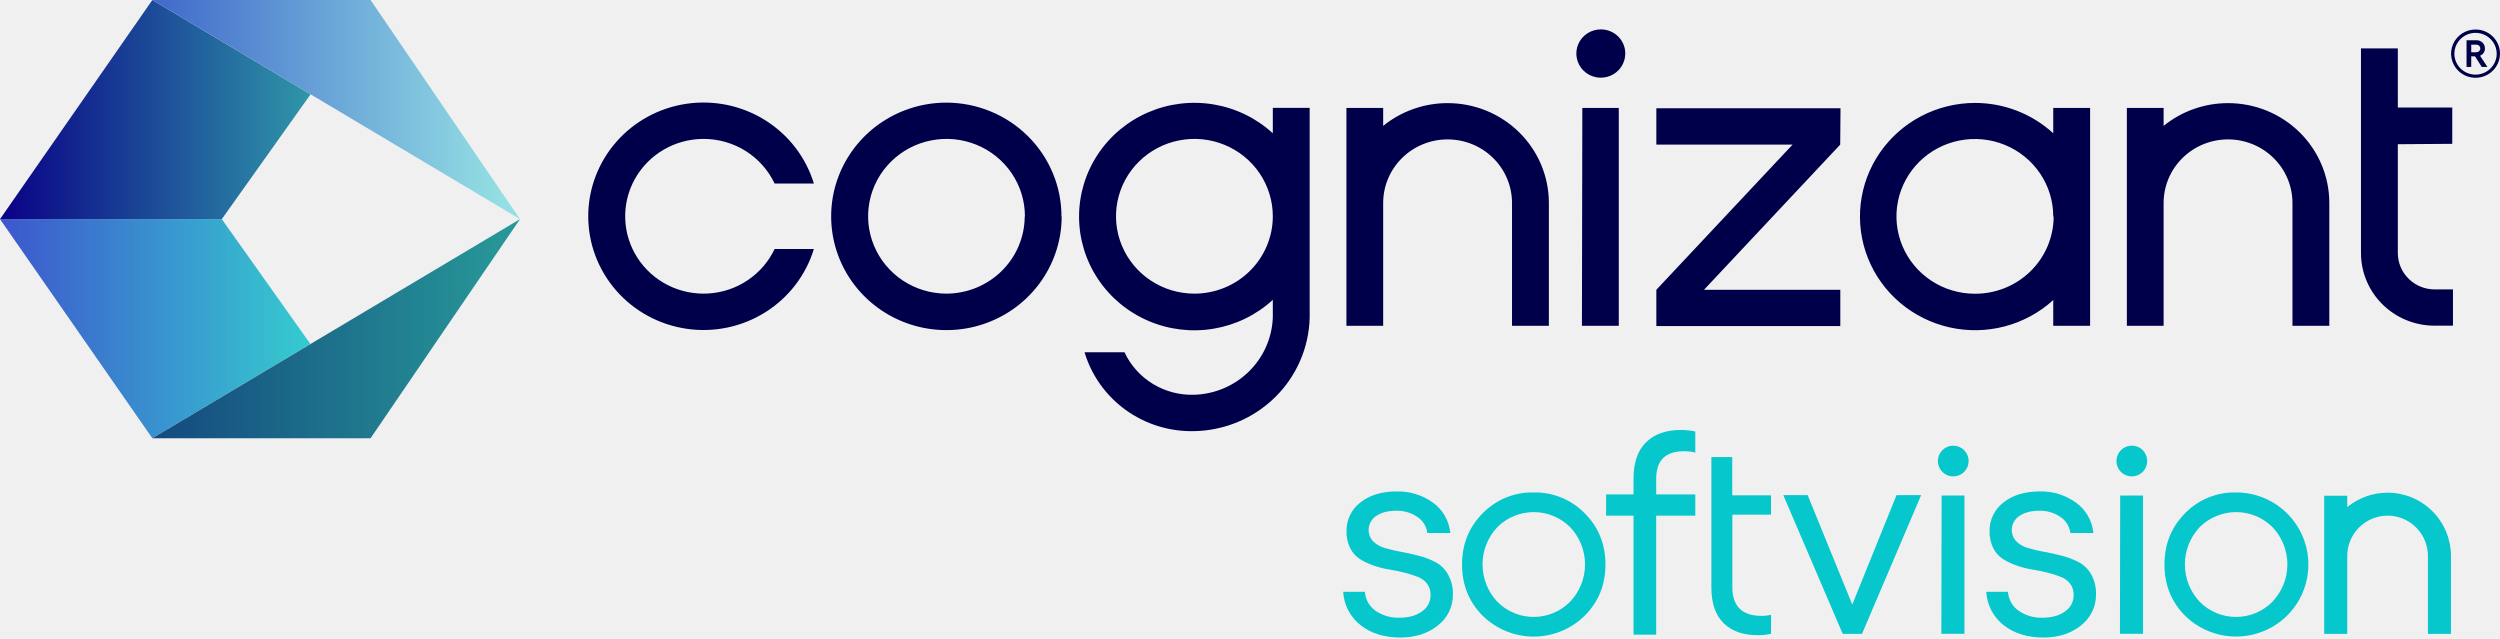
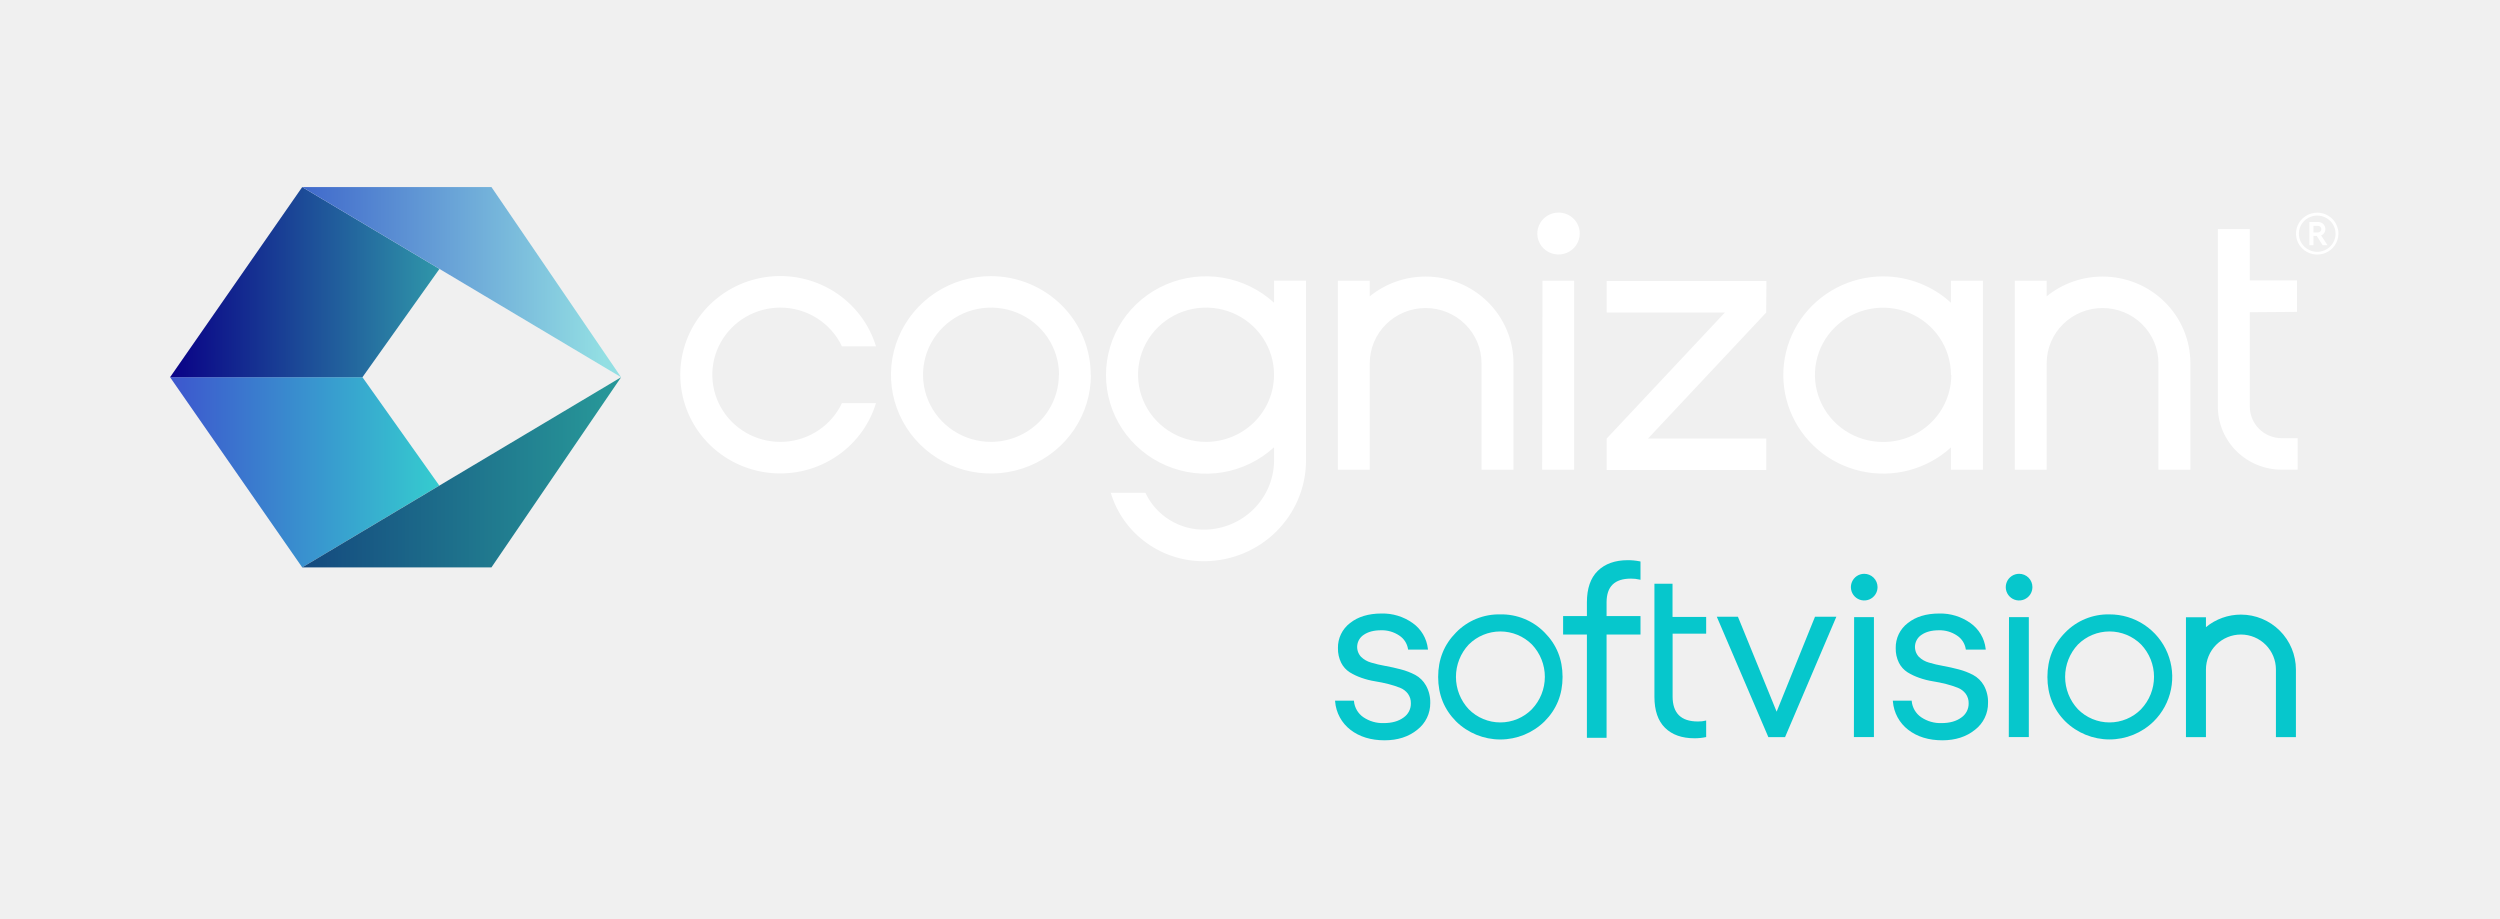
- <svg xmlns="http://www.w3.org/2000/svg" width="869" height="222" viewBox="0 0 869 222" fill="none">
-   <path fill-rule="evenodd" clip-rule="evenodd" d="M77.095 76.169H0L52.957 152.338L107.891 119.555L77.095 76.169Z" fill="url(#paint0_linear_3926_13512)" />
-   <path fill-rule="evenodd" clip-rule="evenodd" d="M180.755 76.169L52.957 152.338H128.803L180.755 76.169Z" fill="url(#paint1_linear_3926_13512)" />
-   <path fill-rule="evenodd" clip-rule="evenodd" d="M0 76.169H77.095L107.96 32.782L52.957 0L0 76.169Z" fill="url(#paint2_linear_3926_13512)" />
-   <path fill-rule="evenodd" clip-rule="evenodd" d="M180.755 76.169L52.957 0H128.803L180.755 76.169Z" fill="url(#paint3_linear_3926_13512)" />
-   <path d="M869 18.647C869 20.307 868.501 21.93 867.566 23.31C866.632 24.69 865.304 25.766 863.749 26.401C862.195 27.037 860.485 27.203 858.835 26.879C857.185 26.555 855.669 25.756 854.48 24.582C853.29 23.408 852.48 21.913 852.152 20.284C851.824 18.656 851.992 16.968 852.636 15.435C853.28 13.901 854.37 12.59 855.769 11.668C857.167 10.745 858.812 10.253 860.494 10.253C862.75 10.253 864.914 11.137 866.509 12.712C868.104 14.286 869 16.421 869 18.647ZM867.854 18.647C867.848 17.212 867.41 15.811 866.597 14.621C865.784 13.431 864.632 12.506 863.287 11.961C861.942 11.417 860.463 11.278 859.037 11.562C857.612 11.846 856.304 12.54 855.278 13.557C854.252 14.575 853.554 15.869 853.273 17.277C852.992 18.685 853.14 20.143 853.698 21.468C854.256 22.794 855.199 23.926 856.409 24.722C857.618 25.519 859.04 25.944 860.494 25.944C862.45 25.935 864.321 25.162 865.701 23.795C867.08 22.427 867.854 20.576 867.854 18.647ZM862.057 19.366L864.626 23.272H862.647L860.321 19.572H859.001V23.272H857.37V13.987H860.842C861.218 13.978 861.593 14.043 861.944 14.178C862.295 14.313 862.616 14.515 862.887 14.774C863.158 15.032 863.375 15.341 863.525 15.682C863.674 16.023 863.753 16.391 863.758 16.762C863.789 17.318 863.641 17.869 863.335 18.337C863.03 18.804 862.582 19.165 862.057 19.366ZM859.001 18.167H860.737C860.92 18.172 861.101 18.141 861.271 18.076C861.442 18.011 861.597 17.914 861.73 17.79C861.862 17.666 861.968 17.517 862.042 17.353C862.116 17.188 862.156 17.011 862.161 16.831C862.156 16.653 862.116 16.477 862.041 16.314C861.967 16.151 861.86 16.005 861.728 15.883C861.595 15.762 861.439 15.668 861.269 15.607C861.099 15.546 860.918 15.52 860.737 15.529H859.001V18.167ZM550.018 37.524H562.69V113.238H549.879L550.018 37.524ZM503.185 35.845C495.017 35.843 487.101 38.64 480.792 43.759V37.524H468.016V113.238H480.792V70.551C480.792 64.69 483.151 59.069 487.351 54.925C491.55 50.781 497.246 48.453 503.185 48.453C509.124 48.453 514.819 50.781 519.019 54.925C523.218 59.069 525.577 64.69 525.577 70.551V113.238H538.388V70.551C538.388 65.99 537.477 61.474 535.708 57.261C533.938 53.049 531.344 49.221 528.075 45.998C524.806 42.775 520.925 40.219 516.654 38.477C512.383 36.735 507.806 35.841 503.185 35.845ZM442.43 37.49H455.24V110.361C455.01 120.772 450.714 130.693 443.249 138.053C435.784 145.413 425.727 149.644 415.177 149.862C406.642 150.08 398.272 147.511 391.368 142.556C384.463 137.6 379.408 130.534 376.988 122.454H390.875C393 127.005 396.44 130.835 400.764 133.462C405.088 136.089 410.102 137.397 415.177 137.22C422.328 136.981 429.12 134.071 434.179 129.078C439.238 124.086 442.187 117.383 442.43 110.326V104.228C436.718 109.471 429.58 112.954 421.891 114.25C414.202 115.546 406.296 114.599 399.145 111.525C391.994 108.451 385.907 103.384 381.632 96.945C377.358 90.506 375.081 82.976 375.081 75.278C375.081 67.581 377.358 60.051 381.632 53.612C385.907 47.173 391.994 42.106 399.145 39.032C406.296 35.958 414.202 35.011 421.891 36.307C429.58 37.603 436.718 41.086 442.43 46.329V37.49ZM442.43 75.176C442.43 69.857 440.831 64.657 437.837 60.234C434.842 55.811 430.586 52.364 425.606 50.329C420.626 48.293 415.146 47.761 409.86 48.798C404.573 49.836 399.717 52.398 395.906 56.159C392.094 59.92 389.499 64.712 388.447 69.929C387.396 75.146 387.935 80.553 389.998 85.468C392.061 90.382 395.554 94.582 400.036 97.537C404.517 100.492 409.787 102.07 415.177 102.07C422.375 102.07 429.28 99.26 434.386 94.253C439.492 89.247 442.384 82.45 442.43 75.347V75.176ZM244.541 48.282C249.732 48.277 254.815 49.736 259.194 52.485C263.573 55.234 267.065 59.16 269.26 63.801H282.904C280.138 54.713 274.151 46.91 266.037 41.817C257.923 36.723 248.223 34.68 238.709 36.06C229.195 37.44 220.501 42.15 214.215 49.332C207.929 56.513 204.471 65.686 204.471 75.176C204.471 84.665 207.929 93.838 214.215 101.02C220.501 108.201 229.195 112.912 238.709 114.291C248.223 115.671 257.923 113.628 266.037 108.535C274.151 103.442 280.138 95.638 282.904 86.55H269.26C267.195 90.917 263.978 94.656 259.947 97.376C255.916 100.096 251.219 101.697 246.346 102.012C241.473 102.327 236.604 101.344 232.247 99.166C227.891 96.988 224.208 93.695 221.583 89.632C218.958 85.568 217.488 80.883 217.326 76.066C217.165 71.25 218.317 66.479 220.664 62.253C223.01 58.027 226.465 54.5 230.665 52.042C234.866 49.584 239.658 48.286 244.541 48.282ZM369.037 75.176C369.044 82.998 366.7 90.647 362.3 97.154C357.9 103.66 351.644 108.733 344.322 111.73C336.999 114.726 328.941 115.512 321.166 113.988C313.392 112.463 306.25 108.697 300.645 103.166C295.039 97.635 291.223 90.587 289.678 82.915C288.134 75.242 288.93 67.29 291.966 60.064C295.003 52.839 300.144 46.664 306.737 42.323C313.331 37.981 321.082 35.667 329.009 35.674C334.273 35.688 339.483 36.724 344.34 38.726C349.198 40.727 353.609 43.654 357.32 47.339C361.031 51.023 363.97 55.393 365.968 60.199C367.967 65.005 368.986 70.152 368.968 75.347L369.037 75.176ZM356.262 75.176C356.262 69.857 354.663 64.657 351.669 60.234C348.674 55.811 344.418 52.364 339.438 50.329C334.458 48.293 328.978 47.761 323.692 48.798C318.405 49.836 313.549 52.398 309.738 56.159C305.926 59.92 303.331 64.712 302.279 69.929C301.228 75.146 301.767 80.553 303.83 85.468C305.893 90.382 309.386 94.582 313.868 97.537C318.349 100.492 323.618 102.07 329.009 102.07C336.192 102.043 343.074 99.222 348.163 94.219C353.252 89.216 356.137 82.435 356.192 75.347L356.262 75.176ZM774.465 35.845C766.297 35.843 758.382 38.64 752.072 43.759V37.524H739.297V113.238H752.072V70.551C752.072 64.69 754.432 59.069 758.631 54.925C762.83 50.781 768.526 48.453 774.465 48.453C780.404 48.453 786.1 50.781 790.299 54.925C794.498 59.069 796.858 64.69 796.858 70.551V113.238H809.668V70.551C809.668 65.99 808.758 61.474 806.988 57.261C805.218 53.049 802.625 49.221 799.355 45.998C796.086 42.775 792.205 40.219 787.934 38.477C783.663 36.735 779.086 35.841 774.465 35.845ZM713.71 37.524H726.521V113.238H713.71V104.297C708.926 108.657 703.137 111.799 696.845 113.451C690.552 115.104 683.946 115.217 677.599 113.78C671.252 112.343 665.357 109.399 660.423 105.205C655.49 101.011 651.668 95.692 649.289 89.711C646.91 83.729 646.046 77.265 646.771 70.879C647.496 64.493 649.789 58.378 653.451 53.065C657.112 47.751 662.032 43.4 667.784 40.387C673.536 37.374 679.945 35.792 686.457 35.777C696.567 35.765 706.305 39.536 713.71 46.329V37.524ZM713.71 75.21C713.71 69.891 712.112 64.691 709.117 60.268C706.122 55.846 701.866 52.399 696.886 50.363C691.906 48.328 686.427 47.795 681.14 48.833C675.854 49.87 670.998 52.432 667.186 56.193C663.375 59.954 660.779 64.746 659.728 69.963C658.676 75.18 659.216 80.588 661.278 85.502C663.341 90.416 666.834 94.616 671.316 97.572C675.798 100.527 681.067 102.104 686.457 102.104C690.036 102.122 693.583 101.444 696.897 100.109C700.21 98.774 703.225 96.808 705.768 94.324C708.312 91.839 710.335 88.885 711.721 85.629C713.108 82.372 713.831 78.879 713.849 75.347L713.71 75.21ZM852.405 49.995V37.387H833.484V16.831H820.674V87.955C820.674 94.651 823.369 101.074 828.168 105.809C832.966 110.544 839.474 113.204 846.26 113.204H852.648V100.596H846.26C842.869 100.587 839.619 99.252 837.224 96.882C834.829 94.512 833.484 91.302 833.484 87.955V50.132L852.405 49.995ZM556.441 10.219C554.757 10.219 553.111 10.712 551.712 11.636C550.312 12.56 549.222 13.873 548.579 15.408C547.937 16.944 547.77 18.634 548.101 20.263C548.432 21.892 549.246 23.387 550.439 24.56C551.632 25.732 553.151 26.529 554.803 26.849C556.455 27.169 558.167 26.998 559.72 26.357C561.274 25.717 562.6 24.636 563.53 23.251C564.461 21.866 564.954 20.24 564.947 18.578C564.947 17.478 564.726 16.388 564.299 15.371C563.871 14.355 563.244 13.432 562.453 12.655C561.663 11.878 560.725 11.263 559.693 10.845C558.662 10.427 557.556 10.214 556.441 10.219ZM639.762 37.627H575.744V50.269H623.098L575.744 100.734V113.341H639.693V100.734H592.304L639.658 50.269L639.762 37.627Z" fill="#00004A" />
-   <path d="M829.926 171.256C824.81 171.252 819.853 173.026 815.903 176.275V172.324H807.891V220.325H815.903V193.254C815.903 189.537 817.381 185.972 820.01 183.344C822.64 180.715 826.207 179.239 829.926 179.239C833.645 179.239 837.211 180.715 839.841 183.344C842.471 185.972 843.948 189.537 843.948 193.254V220.325H851.961V193.254C851.954 187.418 849.629 181.822 845.497 177.698C841.366 173.573 835.765 171.256 829.926 171.256Z" fill="#06C7CC" />
-   <path d="M498.986 195.395C497.156 194.446 495.225 193.708 493.23 193.192C491.147 192.645 489.043 192.178 486.96 191.804C485.052 191.473 483.165 191.027 481.311 190.469C479.787 190.047 478.394 189.246 477.264 188.14C476.698 187.522 476.273 186.788 476.017 185.99C475.761 185.192 475.681 184.348 475.783 183.516C475.884 182.684 476.165 181.884 476.605 181.17C477.045 180.457 477.634 179.847 478.333 179.383C480.089 178.155 482.426 177.535 485.277 177.535C487.887 177.451 490.457 178.191 492.622 179.65C493.543 180.25 494.329 181.034 494.93 181.953C495.531 182.872 495.935 183.906 496.114 184.99L496.155 185.27H504.127L504.08 184.896C503.842 182.852 503.174 180.881 502.121 179.112C501.069 177.343 499.654 175.817 497.971 174.631C494.334 172.052 489.962 170.716 485.504 170.82C480.289 170.82 476.036 172.115 472.857 174.665C471.324 175.838 470.089 177.355 469.252 179.095C468.416 180.834 468.002 182.746 468.043 184.676C467.99 186.714 468.434 188.735 469.338 190.563C470.119 192.116 471.305 193.43 472.771 194.367C474.262 195.281 475.85 196.029 477.505 196.596C479.269 197.218 481.086 197.678 482.933 197.971C484.756 198.258 486.553 198.638 488.275 199.072C489.849 199.472 491.397 199.969 492.909 200.561C494.165 201.049 495.263 201.873 496.081 202.943C496.895 204.072 497.312 205.437 497.27 206.828C497.287 207.94 497.028 209.04 496.515 210.028C496.002 211.016 495.252 211.861 494.332 212.487C492.328 213.969 489.657 214.716 486.426 214.716C483.501 214.818 480.619 213.986 478.199 212.34C477.157 211.618 476.284 210.678 475.639 209.586C474.995 208.493 474.595 207.275 474.467 206.013V205.72H466.875L466.915 206.087C467.091 208.305 467.732 210.462 468.796 212.416C469.86 214.371 471.323 216.08 473.091 217.433C476.683 220.203 481.277 221.611 486.746 221.611C491.968 221.611 496.361 220.196 499.807 217.4C501.458 216.134 502.791 214.501 503.699 212.629C504.606 210.758 505.064 208.7 505.035 206.621C505.096 204.179 504.499 201.765 503.306 199.633C502.293 197.842 500.796 196.374 498.986 195.395Z" fill="#06C7CC" />
-   <path d="M533.08 171.17C529.793 171.097 526.527 171.701 523.484 172.945C520.441 174.188 517.686 176.045 515.392 178.398C510.598 183.226 508.201 189.168 508.201 196.225C508.201 203.282 510.598 209.224 515.392 214.052C520.122 218.684 526.481 221.279 533.104 221.279C539.726 221.279 546.085 218.684 550.815 214.052C555.645 209.228 558.06 203.286 558.06 196.225C558.06 189.164 555.65 183.221 550.829 178.398C548.521 176.046 545.756 174.191 542.703 172.948C539.651 171.704 536.376 171.099 533.08 171.17ZM545.767 209.166C544.113 210.84 542.142 212.169 539.97 213.076C537.798 213.983 535.468 214.449 533.114 214.449C530.76 214.449 528.429 213.983 526.257 213.076C524.085 212.169 522.115 210.84 520.46 209.166C517.165 205.654 515.331 201.02 515.331 196.205C515.331 191.39 517.165 186.756 520.46 183.244C523.822 179.891 528.378 178.008 533.127 178.008C537.876 178.008 542.432 179.891 545.794 183.244C549.112 186.736 550.962 191.369 550.962 196.185C550.962 201.001 549.112 205.634 545.794 209.126L545.767 209.166Z" fill="#06C7CC" />
-   <path d="M584.188 149.457C579.12 149.457 575.08 150.892 572.169 153.735C569.258 156.578 567.815 160.816 567.815 166.329V171.849H558.28V179.237H567.815V220.617H575.694V179.237H589.289V171.849H575.694V166.429C575.694 159.982 578.893 156.845 585.47 156.845C586.616 156.83 587.76 156.955 588.875 157.219L589.289 157.326V149.984L589.022 149.931C587.431 149.608 585.811 149.449 584.188 149.457Z" fill="#06C7CC" />
-   <path d="M602.13 158.881H594.872V204.159C594.872 209.672 596.289 213.823 599.125 216.613C601.961 219.403 605.898 220.798 610.937 220.798C612.508 220.807 614.076 220.643 615.611 220.311V213.683C614.522 213.969 613.398 214.1 612.273 214.07C605.529 214.07 602.159 210.733 602.163 204.059V178.904H615.611V172.183H602.13V158.881Z" fill="#06C7CC" />
-   <path d="M643.849 210.145L628.338 172.109H619.871L640.531 220.337H647.228L667.787 172.109H659.227L643.849 210.145Z" fill="#06C7CC" />
-   <path d="M722.535 195.395C720.706 194.446 718.775 193.707 716.779 193.192C714.703 192.645 712.593 192.178 710.509 191.804C708.603 191.472 706.719 191.027 704.867 190.469C703.343 190.047 701.951 189.246 700.821 188.14C700.252 187.523 699.825 186.789 699.567 185.991C699.31 185.192 699.23 184.348 699.331 183.515C699.433 182.682 699.714 181.882 700.156 181.168C700.597 180.455 701.189 179.846 701.889 179.383C703.645 178.155 705.982 177.535 708.833 177.535C711.43 177.457 713.985 178.197 716.138 179.65C717.061 180.247 717.848 181.031 718.45 181.95C719.051 182.87 719.454 183.905 719.63 184.99L719.677 185.27H727.663L727.617 184.896C727.378 182.851 726.71 180.879 725.656 179.11C724.601 177.342 723.185 175.815 721.5 174.631C717.866 172.053 713.496 170.717 709.04 170.82C703.825 170.82 699.565 172.115 696.393 174.665C694.859 175.837 693.623 177.355 692.785 179.094C691.948 180.834 691.532 182.746 691.572 184.676C691.522 186.714 691.967 188.734 692.868 190.562C693.653 192.115 694.841 193.429 696.307 194.367C697.798 195.281 699.386 196.028 701.041 196.596C702.805 197.219 704.622 197.679 706.47 197.971C708.286 198.258 710.082 198.638 711.811 199.072C713.384 199.471 714.929 199.968 716.439 200.56C717.697 201.045 718.795 201.87 719.61 202.943C720.429 204.069 720.849 205.436 720.806 206.827C720.823 207.94 720.564 209.04 720.051 210.028C719.538 211.016 718.788 211.861 717.868 212.487C715.864 213.969 713.194 214.716 709.962 214.716C707.037 214.818 704.155 213.986 701.735 212.34C700.693 211.617 699.819 210.677 699.174 209.585C698.529 208.493 698.127 207.275 697.996 206.013V205.72H690.411L690.451 206.087C690.624 208.306 691.264 210.463 692.328 212.418C693.392 214.373 694.857 216.082 696.627 217.433C700.213 220.203 704.814 221.611 710.282 221.611C715.497 221.611 719.891 220.196 723.343 217.399C724.994 216.134 726.327 214.501 727.235 212.629C728.143 210.758 728.6 208.7 728.571 206.621C728.651 204.184 728.074 201.771 726.902 199.633C725.877 197.835 724.363 196.365 722.535 195.395Z" fill="#06C7CC" />
-   <path d="M777.222 171.17C773.935 171.098 770.669 171.703 767.626 172.946C764.583 174.19 761.828 176.045 759.533 178.398C754.757 183.212 752.369 189.155 752.369 196.225C752.369 203.295 754.764 209.237 759.553 214.051C764.282 218.674 770.634 221.263 777.248 221.263C783.863 221.263 790.214 218.674 794.943 214.051C798.487 210.553 800.909 206.078 801.897 201.198C802.886 196.318 802.398 191.254 800.495 186.653C798.592 182.051 795.36 178.121 791.213 175.363C787.065 172.606 782.189 171.146 777.208 171.17H777.222ZM789.908 209.166C788.253 210.84 786.282 212.169 784.11 213.076C781.937 213.983 779.606 214.45 777.252 214.45C774.897 214.45 772.566 213.983 770.393 213.076C768.221 212.169 766.25 210.84 764.595 209.166C761.3 205.654 759.466 201.02 759.466 196.205C759.466 191.39 761.3 186.756 764.595 183.244C767.957 179.891 772.512 178.008 777.262 178.008C782.011 178.008 786.566 179.891 789.928 183.244C793.245 186.737 795.094 191.369 795.094 196.185C795.094 201 793.245 205.633 789.928 209.126L789.908 209.166Z" fill="#06C7CC" />
-   <path d="M674.819 220.303H682.845V172.256H674.906L674.819 220.303Z" fill="#06C7CC" />
-   <path d="M678.952 154.917C677.896 154.917 676.863 155.23 675.984 155.816C675.106 156.403 674.421 157.237 674.017 158.213C673.613 159.188 673.507 160.262 673.713 161.298C673.919 162.333 674.428 163.285 675.175 164.031C675.922 164.778 676.874 165.287 677.91 165.493C678.946 165.699 680.02 165.593 680.996 165.189C681.972 164.785 682.807 164.1 683.394 163.222C683.981 162.344 684.294 161.312 684.294 160.256C684.294 158.84 683.731 157.482 682.729 156.48C681.728 155.479 680.369 154.917 678.952 154.917Z" fill="#06C7CC" />
-   <path d="M736.891 220.303H744.917V172.256H736.977L736.891 220.303Z" fill="#06C7CC" />
-   <path d="M741.018 154.917C739.961 154.917 738.928 155.23 738.05 155.817C737.171 156.403 736.487 157.237 736.083 158.213C735.678 159.188 735.572 160.262 735.778 161.298C735.985 162.333 736.493 163.285 737.24 164.032C737.988 164.778 738.939 165.287 739.976 165.493C741.012 165.699 742.086 165.593 743.062 165.189C744.038 164.785 744.872 164.101 745.459 163.222C746.046 162.344 746.36 161.312 746.36 160.256C746.365 159.553 746.23 158.857 745.964 158.207C745.697 157.556 745.304 156.966 744.807 156.469C744.31 155.972 743.719 155.579 743.068 155.312C742.418 155.046 741.721 154.911 741.018 154.917Z" fill="#06C7CC" />
+ <svg xmlns="http://www.w3.org/2000/svg" width="294" height="108" viewBox="0 0 294 108" fill="none">
+   <path fill-rule="evenodd" clip-rule="evenodd" d="M42.623 44.361H20L35.54 66.723L51.66 57.099L42.623 44.361Z" fill="url(#paint0_linear_238_1233)" />
+   <path fill-rule="evenodd" clip-rule="evenodd" d="M73.041 44.361L35.54 66.723H57.796L73.041 44.361Z" fill="url(#paint1_linear_238_1233)" />
+   <path fill-rule="evenodd" clip-rule="evenodd" d="M20 44.361H42.623L51.68 31.624L35.54 22L20 44.361Z" fill="url(#paint2_linear_238_1233)" />
+   <path fill-rule="evenodd" clip-rule="evenodd" d="M73.041 44.361L35.54 22H57.796L73.041 44.361Z" fill="url(#paint3_linear_238_1233)" />
+   <path d="M275 27.474C275 27.962 274.854 28.438 274.579 28.843C274.305 29.249 273.915 29.564 273.459 29.751C273.003 29.937 272.501 29.986 272.017 29.891C271.533 29.796 271.088 29.561 270.739 29.217C270.39 28.872 270.152 28.433 270.056 27.955C269.96 27.477 270.009 26.982 270.198 26.531C270.387 26.081 270.707 25.696 271.117 25.425C271.528 25.155 272.01 25.01 272.504 25.01C273.166 25.01 273.801 25.27 274.269 25.732C274.737 26.194 275 26.821 275 27.474ZM274.664 27.474C274.662 27.053 274.533 26.642 274.295 26.292C274.056 25.943 273.718 25.671 273.324 25.512C272.929 25.352 272.495 25.311 272.077 25.394C271.658 25.478 271.274 25.682 270.973 25.98C270.672 26.279 270.468 26.659 270.385 27.072C270.303 27.485 270.346 27.914 270.51 28.303C270.673 28.692 270.95 29.024 271.305 29.258C271.66 29.492 272.077 29.617 272.504 29.617C273.078 29.614 273.627 29.387 274.032 28.986C274.437 28.584 274.664 28.041 274.664 27.474ZM272.963 27.686L273.716 28.832H273.136L272.453 27.746H272.066V28.832H271.587V26.106H272.606C272.717 26.104 272.827 26.123 272.93 26.162C273.033 26.202 273.127 26.261 273.206 26.337C273.286 26.413 273.349 26.504 273.393 26.604C273.437 26.704 273.46 26.812 273.462 26.921C273.471 27.084 273.427 27.246 273.338 27.383C273.248 27.521 273.117 27.626 272.963 27.686ZM272.066 27.334H272.575C272.629 27.335 272.682 27.326 272.732 27.307C272.782 27.288 272.828 27.259 272.867 27.223C272.905 27.186 272.936 27.143 272.958 27.094C272.98 27.046 272.992 26.994 272.993 26.941C272.992 26.889 272.98 26.837 272.958 26.789C272.936 26.742 272.905 26.699 272.866 26.663C272.827 26.627 272.781 26.6 272.731 26.582C272.681 26.564 272.628 26.556 272.575 26.559H272.066V27.334ZM181.398 33.016H185.116V55.244H181.357L181.398 33.016ZM167.655 32.523C165.258 32.523 162.935 33.344 161.084 34.847V33.016H157.335V55.244H161.084V42.712C161.084 40.992 161.776 39.341 163.009 38.125C164.241 36.908 165.912 36.225 167.655 36.225C169.398 36.225 171.069 36.908 172.301 38.125C173.534 39.341 174.226 40.992 174.226 42.712V55.244H177.985V42.712C177.985 41.373 177.718 40.047 177.198 38.811C176.679 37.574 175.918 36.45 174.959 35.504C173.999 34.558 172.861 33.807 171.607 33.296C170.354 32.785 169.011 32.522 167.655 32.523ZM149.827 33.006H153.586V54.399C153.518 57.456 152.258 60.368 150.067 62.529C147.877 64.69 144.926 65.932 141.83 65.996C139.325 66.06 136.869 65.306 134.843 63.851C132.817 62.396 131.334 60.322 130.624 57.95H134.699C135.322 59.286 136.332 60.41 137.601 61.181C138.869 61.953 140.341 62.337 141.83 62.285C143.928 62.215 145.921 61.36 147.406 59.895C148.89 58.429 149.756 56.461 149.827 54.389V52.599C148.151 54.138 146.056 55.161 143.8 55.541C141.544 55.922 139.224 55.644 137.125 54.741C135.027 53.839 133.241 52.351 131.986 50.461C130.732 48.571 130.064 46.36 130.064 44.1C130.064 41.84 130.732 39.63 131.986 37.739C133.241 35.849 135.027 34.361 137.125 33.459C139.224 32.556 141.544 32.278 143.8 32.659C146.056 33.039 148.151 34.062 149.827 35.601V33.006ZM149.827 44.07C149.827 42.508 149.358 40.982 148.479 39.683C147.6 38.385 146.351 37.373 144.89 36.775C143.429 36.178 141.821 36.022 140.27 36.326C138.718 36.631 137.293 37.383 136.175 38.487C135.056 39.591 134.295 40.998 133.986 42.53C133.678 44.061 133.836 45.649 134.441 47.091C135.047 48.534 136.072 49.767 137.387 50.635C138.702 51.502 140.248 51.965 141.83 51.965C143.942 51.965 145.968 51.141 147.467 49.671C148.965 48.201 149.813 46.206 149.827 44.12V44.07ZM91.758 36.174C93.281 36.173 94.773 36.601 96.058 37.408C97.343 38.215 98.368 39.368 99.012 40.731H103.016C102.204 38.062 100.447 35.772 98.066 34.276C95.685 32.781 92.839 32.181 90.047 32.586C87.255 32.991 84.704 34.374 82.859 36.483C81.015 38.591 80 41.284 80 44.07C80 46.856 81.015 49.549 82.859 51.657C84.704 53.766 87.255 55.148 90.047 55.553C92.839 55.959 95.685 55.359 98.066 53.863C100.447 52.368 102.204 50.077 103.016 47.409H99.012C98.406 48.691 97.462 49.789 96.279 50.587C95.096 51.386 93.718 51.856 92.288 51.949C90.858 52.041 89.429 51.752 88.151 51.113C86.873 50.474 85.792 49.507 85.022 48.314C84.251 47.121 83.82 45.745 83.772 44.331C83.725 42.917 84.063 41.517 84.752 40.276C85.44 39.035 86.454 38 87.686 37.279C88.919 36.557 90.326 36.176 91.758 36.174ZM128.291 44.07C128.293 46.366 127.605 48.612 126.314 50.522C125.023 52.432 123.187 53.922 121.038 54.801C118.889 55.681 116.525 55.912 114.243 55.464C111.962 55.017 109.866 53.911 108.221 52.287C106.577 50.663 105.457 48.594 105.003 46.342C104.55 44.089 104.784 41.755 105.675 39.634C106.566 37.512 108.074 35.7 110.009 34.425C111.944 33.15 114.218 32.471 116.545 32.473C118.089 32.477 119.618 32.782 121.043 33.369C122.469 33.957 123.763 34.816 124.852 35.898C125.941 36.979 126.803 38.262 127.39 39.673C127.976 41.084 128.276 42.595 128.27 44.12L128.291 44.07ZM124.542 44.07C124.542 42.508 124.073 40.982 123.194 39.683C122.315 38.385 121.066 37.373 119.605 36.775C118.144 36.178 116.536 36.022 114.984 36.326C113.433 36.631 112.008 37.383 110.89 38.487C109.771 39.591 109.01 40.998 108.701 42.53C108.392 44.061 108.551 45.649 109.156 47.091C109.761 48.534 110.786 49.767 112.102 50.635C113.417 51.502 114.963 51.965 116.545 51.965C118.652 51.958 120.672 51.129 122.165 49.661C123.659 48.192 124.505 46.201 124.521 44.12L124.542 44.07ZM247.26 32.523C244.863 32.523 242.54 33.344 240.689 34.847V33.016H236.94V55.244H240.689V42.712C240.689 40.992 241.381 39.341 242.613 38.125C243.846 36.908 245.517 36.225 247.26 36.225C249.002 36.225 250.674 36.908 251.906 38.125C253.138 39.341 253.831 40.992 253.831 42.712V55.244H257.59V42.712C257.59 41.373 257.322 40.047 256.803 38.811C256.284 37.574 255.523 36.45 254.563 35.504C253.604 34.558 252.465 33.807 251.212 33.296C249.959 32.785 248.616 32.522 247.26 32.523ZM229.432 33.016H233.191V55.244H229.432V52.619C228.028 53.899 226.329 54.822 224.483 55.307C222.636 55.792 220.698 55.825 218.835 55.403C216.973 54.981 215.243 54.117 213.795 52.886C212.348 51.655 211.226 50.093 210.528 48.337C209.83 46.581 209.576 44.683 209.789 42.809C210.002 40.934 210.674 39.139 211.749 37.579C212.824 36.019 214.267 34.741 215.955 33.857C217.643 32.972 219.524 32.508 221.434 32.503C224.401 32.5 227.259 33.607 229.432 35.601V33.016ZM229.432 44.08C229.432 42.518 228.963 40.992 228.084 39.694C227.205 38.395 225.956 37.383 224.495 36.785C223.033 36.188 221.426 36.032 219.874 36.336C218.323 36.641 216.898 37.393 215.78 38.497C214.661 39.601 213.9 41.008 213.591 42.54C213.282 44.071 213.441 45.659 214.046 47.102C214.651 48.544 215.676 49.777 216.991 50.645C218.307 51.512 219.853 51.975 221.434 51.975C222.485 51.981 223.526 51.782 224.498 51.39C225.47 50.998 226.355 50.421 227.101 49.691C227.848 48.962 228.441 48.094 228.848 47.139C229.255 46.183 229.467 45.157 229.472 44.12L229.432 44.08ZM270.13 36.677V32.976H264.578V26.941H260.819V47.822C260.819 49.788 261.61 51.673 263.018 53.063C264.426 54.453 266.336 55.234 268.327 55.234H270.202V51.533H268.327C267.332 51.53 266.378 51.138 265.676 50.442C264.973 49.747 264.578 48.804 264.578 47.822V36.718L270.13 36.677ZM183.282 25C182.788 25 182.305 25.145 181.895 25.416C181.484 25.687 181.164 26.073 180.976 26.524C180.787 26.974 180.738 27.47 180.835 27.949C180.932 28.427 181.171 28.866 181.521 29.21C181.871 29.555 182.317 29.788 182.802 29.882C183.287 29.976 183.789 29.926 184.245 29.738C184.701 29.55 185.09 29.233 185.363 28.826C185.636 28.419 185.78 27.942 185.778 27.454C185.778 27.131 185.714 26.811 185.588 26.513C185.463 26.214 185.279 25.943 185.047 25.715C184.815 25.487 184.54 25.307 184.237 25.184C183.934 25.061 183.61 24.999 183.282 25ZM207.732 33.046H188.947V36.758H202.842L188.947 51.573V55.275H207.712V51.573H193.806L207.702 36.758L207.732 33.046Z" fill="white" />
+   <path d="M263.534 72.277C262.033 72.276 260.578 72.797 259.419 73.751V72.591H257.068V86.683H259.419V78.735C259.419 77.644 259.853 76.597 260.624 75.826C261.396 75.054 262.443 74.621 263.534 74.621C264.625 74.621 265.672 75.054 266.444 75.826C267.215 76.597 267.649 77.644 267.649 78.735V86.683H270V78.735C269.998 77.022 269.316 75.379 268.103 74.168C266.891 72.957 265.248 72.277 263.534 72.277Z" fill="#06C7CC" />
+   <path d="M166.423 79.364C165.886 79.085 165.319 78.868 164.734 78.717C164.122 78.556 163.505 78.419 162.894 78.309C162.334 78.212 161.78 78.082 161.236 77.918C160.789 77.794 160.38 77.558 160.049 77.234C159.883 77.052 159.758 76.837 159.683 76.603C159.608 76.368 159.584 76.121 159.614 75.876C159.644 75.632 159.726 75.397 159.855 75.188C159.984 74.978 160.157 74.799 160.362 74.663C160.878 74.302 161.563 74.12 162.4 74.12C163.166 74.096 163.92 74.313 164.555 74.741C164.826 74.917 165.056 75.147 165.233 75.417C165.409 75.687 165.527 75.991 165.58 76.309L165.592 76.391H167.931L167.918 76.281C167.848 75.681 167.652 75.103 167.343 74.583C167.034 74.064 166.619 73.616 166.125 73.268C165.058 72.511 163.775 72.118 162.467 72.149C160.936 72.149 159.688 72.529 158.756 73.278C158.306 73.622 157.943 74.068 157.698 74.578C157.452 75.089 157.331 75.65 157.343 76.217C157.327 76.815 157.458 77.408 157.723 77.945C157.952 78.401 158.3 78.787 158.73 79.062C159.168 79.33 159.634 79.55 160.119 79.716C160.637 79.899 161.17 80.034 161.712 80.12C162.247 80.204 162.774 80.316 163.28 80.443C163.742 80.561 164.196 80.707 164.64 80.88C165.008 81.023 165.33 81.266 165.57 81.58C165.809 81.911 165.932 82.312 165.919 82.72C165.924 83.047 165.848 83.37 165.698 83.66C165.547 83.95 165.327 84.198 165.057 84.382C164.469 84.817 163.685 85.036 162.737 85.036C161.879 85.066 161.033 84.822 160.323 84.338C160.017 84.126 159.761 83.85 159.572 83.53C159.383 83.209 159.266 82.851 159.228 82.481V82.395H157L157.012 82.502C157.063 83.154 157.252 83.787 157.564 84.361C157.876 84.935 158.305 85.436 158.824 85.834C159.878 86.647 161.226 87.06 162.831 87.06C164.363 87.06 165.653 86.645 166.664 85.824C167.148 85.452 167.539 84.973 167.806 84.423C168.072 83.874 168.206 83.27 168.198 82.659C168.216 81.942 168.04 81.234 167.69 80.608C167.393 80.082 166.954 79.651 166.423 79.364Z" fill="#06C7CC" />
+   <path d="M176.427 72.252C175.463 72.23 174.504 72.408 173.611 72.773C172.718 73.138 171.91 73.683 171.237 74.374C169.83 75.791 169.127 77.536 169.127 79.607C169.127 81.679 169.83 83.424 171.237 84.841C172.625 86.201 174.491 86.963 176.434 86.963C178.378 86.963 180.244 86.201 181.632 84.841C183.049 83.425 183.758 81.68 183.758 79.607C183.758 77.534 183.05 75.79 181.636 74.374C180.958 73.683 180.147 73.139 179.251 72.774C178.355 72.409 177.394 72.231 176.427 72.252ZM180.15 83.407C179.665 83.898 179.087 84.288 178.449 84.554C177.812 84.821 177.128 84.958 176.437 84.958C175.747 84.958 175.063 84.821 174.425 84.554C173.788 84.288 173.21 83.898 172.724 83.407C171.757 82.376 171.219 81.015 171.219 79.601C171.219 78.188 171.757 76.827 172.724 75.796C173.711 74.812 175.048 74.259 176.441 74.259C177.835 74.259 179.172 74.812 180.158 75.796C181.132 76.822 181.675 78.182 181.675 79.596C181.675 81.01 181.132 82.37 180.158 83.395L180.15 83.407Z" fill="#06C7CC" />
+   <path d="M191.425 65.877C189.937 65.877 188.752 66.299 187.898 67.133C187.043 67.968 186.62 69.212 186.62 70.831V72.451H183.822V74.62H186.62V86.768H188.932V74.62H192.922V72.451H188.932V70.86C188.932 68.967 189.871 68.046 191.801 68.046C192.137 68.042 192.473 68.079 192.8 68.156L192.922 68.187V66.032L192.843 66.016C192.376 65.922 191.901 65.875 191.425 65.877Z" fill="#06C7CC" />
+   <path d="M196.689 68.644H194.56V81.937C194.56 83.555 194.976 84.774 195.808 85.593C196.64 86.412 197.795 86.821 199.274 86.821C199.735 86.824 200.195 86.776 200.645 86.678V84.733C200.326 84.817 199.996 84.855 199.666 84.846C197.687 84.846 196.698 83.867 196.699 81.907V74.522H200.645V72.549H196.689V68.644Z" fill="#06C7CC" />
+   <path d="M208.932 83.694L204.38 72.528H201.895L207.958 86.686H209.923L215.956 72.528H213.444L208.932 83.694Z" fill="#06C7CC" />
+   <path d="M232.021 79.364C231.484 79.085 230.918 78.868 230.332 78.717C229.723 78.556 229.104 78.419 228.492 78.309C227.933 78.212 227.38 78.081 226.837 77.918C226.389 77.794 225.981 77.558 225.649 77.234C225.483 77.052 225.357 76.837 225.282 76.603C225.206 76.368 225.183 76.12 225.212 75.876C225.242 75.632 225.325 75.396 225.454 75.187C225.584 74.978 225.757 74.799 225.963 74.663C226.478 74.302 227.164 74.12 228.001 74.12C228.763 74.097 229.512 74.315 230.144 74.741C230.415 74.917 230.646 75.147 230.822 75.417C230.999 75.687 231.117 75.99 231.169 76.309L231.183 76.391H233.526L233.512 76.281C233.442 75.681 233.246 75.102 232.937 74.583C232.628 74.064 232.212 73.615 231.718 73.268C230.651 72.511 229.369 72.119 228.061 72.149C226.531 72.149 225.281 72.529 224.35 73.278C223.9 73.622 223.537 74.067 223.291 74.578C223.046 75.089 222.924 75.65 222.936 76.217C222.921 76.815 223.051 77.408 223.316 77.945C223.546 78.401 223.895 78.786 224.325 79.062C224.762 79.33 225.228 79.55 225.714 79.716C226.232 79.899 226.765 80.034 227.307 80.12C227.84 80.204 228.367 80.316 228.874 80.443C229.336 80.56 229.789 80.706 230.232 80.88C230.601 81.022 230.924 81.265 231.163 81.58C231.403 81.91 231.527 82.311 231.514 82.72C231.519 83.047 231.443 83.37 231.292 83.659C231.142 83.95 230.922 84.198 230.652 84.382C230.064 84.817 229.28 85.036 228.332 85.036C227.473 85.066 226.628 84.822 225.918 84.338C225.612 84.126 225.356 83.85 225.166 83.53C224.977 83.209 224.859 82.851 224.82 82.481V82.395H222.595L222.606 82.502C222.657 83.154 222.845 83.787 223.157 84.361C223.47 84.935 223.899 85.437 224.419 85.834C225.471 86.647 226.821 87.06 228.426 87.06C229.956 87.06 231.245 86.645 232.258 85.824C232.743 85.452 233.134 84.973 233.4 84.423C233.667 83.874 233.801 83.27 233.793 82.659C233.816 81.944 233.647 81.235 233.303 80.608C233.002 80.08 232.558 79.648 232.021 79.364Z" fill="#06C7CC" />
+   <path d="M248.068 72.252C247.104 72.231 246.146 72.408 245.253 72.773C244.36 73.138 243.551 73.683 242.878 74.374C241.476 75.787 240.776 77.532 240.776 79.607C240.776 81.683 241.478 83.427 242.884 84.841C244.272 86.198 246.135 86.958 248.076 86.958C250.017 86.958 251.881 86.198 253.269 84.841C254.309 83.814 255.019 82.5 255.309 81.067C255.6 79.635 255.456 78.148 254.898 76.797C254.339 75.446 253.391 74.292 252.174 73.483C250.957 72.673 249.526 72.245 248.065 72.252H248.068ZM251.791 83.406C251.306 83.898 250.727 84.288 250.09 84.554C249.452 84.821 248.768 84.958 248.077 84.958C247.386 84.958 246.702 84.821 246.065 84.554C245.427 84.288 244.849 83.898 244.363 83.406C243.396 82.375 242.858 81.015 242.858 79.601C242.858 78.188 243.396 76.827 244.363 75.796C245.35 74.812 246.687 74.259 248.08 74.259C249.474 74.259 250.811 74.812 251.797 75.796C252.77 76.822 253.313 78.182 253.313 79.596C253.313 81.009 252.77 82.369 251.797 83.395L251.791 83.406Z" fill="#06C7CC" />
+   <path d="M218.019 86.676H220.374V72.571H218.045L218.019 86.676Z" fill="#06C7CC" />
+   <path d="M219.232 67.48C218.922 67.48 218.619 67.572 218.361 67.744C218.104 67.916 217.903 68.161 217.784 68.448C217.665 68.734 217.634 69.049 217.695 69.353C217.755 69.657 217.905 69.937 218.124 70.156C218.343 70.375 218.622 70.525 218.926 70.585C219.231 70.645 219.546 70.615 219.832 70.496C220.119 70.377 220.363 70.176 220.536 69.918C220.708 69.661 220.8 69.358 220.8 69.048C220.8 68.632 220.635 68.233 220.341 67.939C220.047 67.645 219.648 67.48 219.232 67.48Z" fill="#06C7CC" />
+   <path d="M236.234 86.676H238.589V72.571H236.259L236.234 86.676Z" fill="#06C7CC" />
+   <path d="M237.445 67.48C237.135 67.48 236.832 67.572 236.574 67.744C236.316 67.917 236.115 68.161 235.997 68.448C235.878 68.734 235.847 69.049 235.907 69.353C235.968 69.657 236.117 69.937 236.336 70.156C236.556 70.375 236.835 70.525 237.139 70.585C237.443 70.645 237.758 70.615 238.045 70.496C238.331 70.377 238.576 70.176 238.748 69.918C238.92 69.661 239.012 69.358 239.012 69.048C239.014 68.841 238.974 68.637 238.896 68.446C238.818 68.255 238.703 68.082 238.557 67.936C238.411 67.79 238.237 67.674 238.046 67.596C237.856 67.518 237.651 67.479 237.445 67.48Z" fill="#06C7CC" />
  <defs>
-     <linearGradient id="paint0_linear_3926_13512" x1="-1.979" y1="109.138" x2="106.058" y2="109.138" gradientUnits="userSpaceOnUse">
+     <linearGradient id="paint0_linear_238_1233" x1="19.419" y1="54.041" x2="51.122" y2="54.041" gradientUnits="userSpaceOnUse">
      <stop stop-color="#3D54CE" />
      <stop offset="1" stop-color="#35CACF" />
    </linearGradient>
-     <linearGradient id="paint1_linear_3926_13512" x1="46.145" y1="109.138" x2="174.14" y2="109.138" gradientUnits="userSpaceOnUse">
+     <linearGradient id="paint1_linear_238_1233" x1="33.541" y1="54.041" x2="71.1" y2="54.041" gradientUnits="userSpaceOnUse">
      <stop stop-color="#13457D" />
      <stop offset="1" stop-color="#279698" />
    </linearGradient>
-     <linearGradient id="paint2_linear_3926_13512" x1="-0.574" y1="32.871" x2="107.543" y2="32.871" gradientUnits="userSpaceOnUse">
+     <linearGradient id="paint2_linear_238_1233" x1="19.831" y1="31.65" x2="51.558" y2="31.65" gradientUnits="userSpaceOnUse">
      <stop stop-color="#090086" />
      <stop offset="1" stop-color="#2F96A9" />
    </linearGradient>
-     <linearGradient id="paint3_linear_3926_13512" x1="46.145" y1="32.871" x2="174.14" y2="32.871" gradientUnits="userSpaceOnUse">
+     <linearGradient id="paint3_linear_238_1233" x1="33.541" y1="31.65" x2="71.1" y2="31.65" gradientUnits="userSpaceOnUse">
      <stop stop-color="#3B62CA" />
      <stop offset="1" stop-color="#93DFE3" />
    </linearGradient>
  </defs>
</svg>
